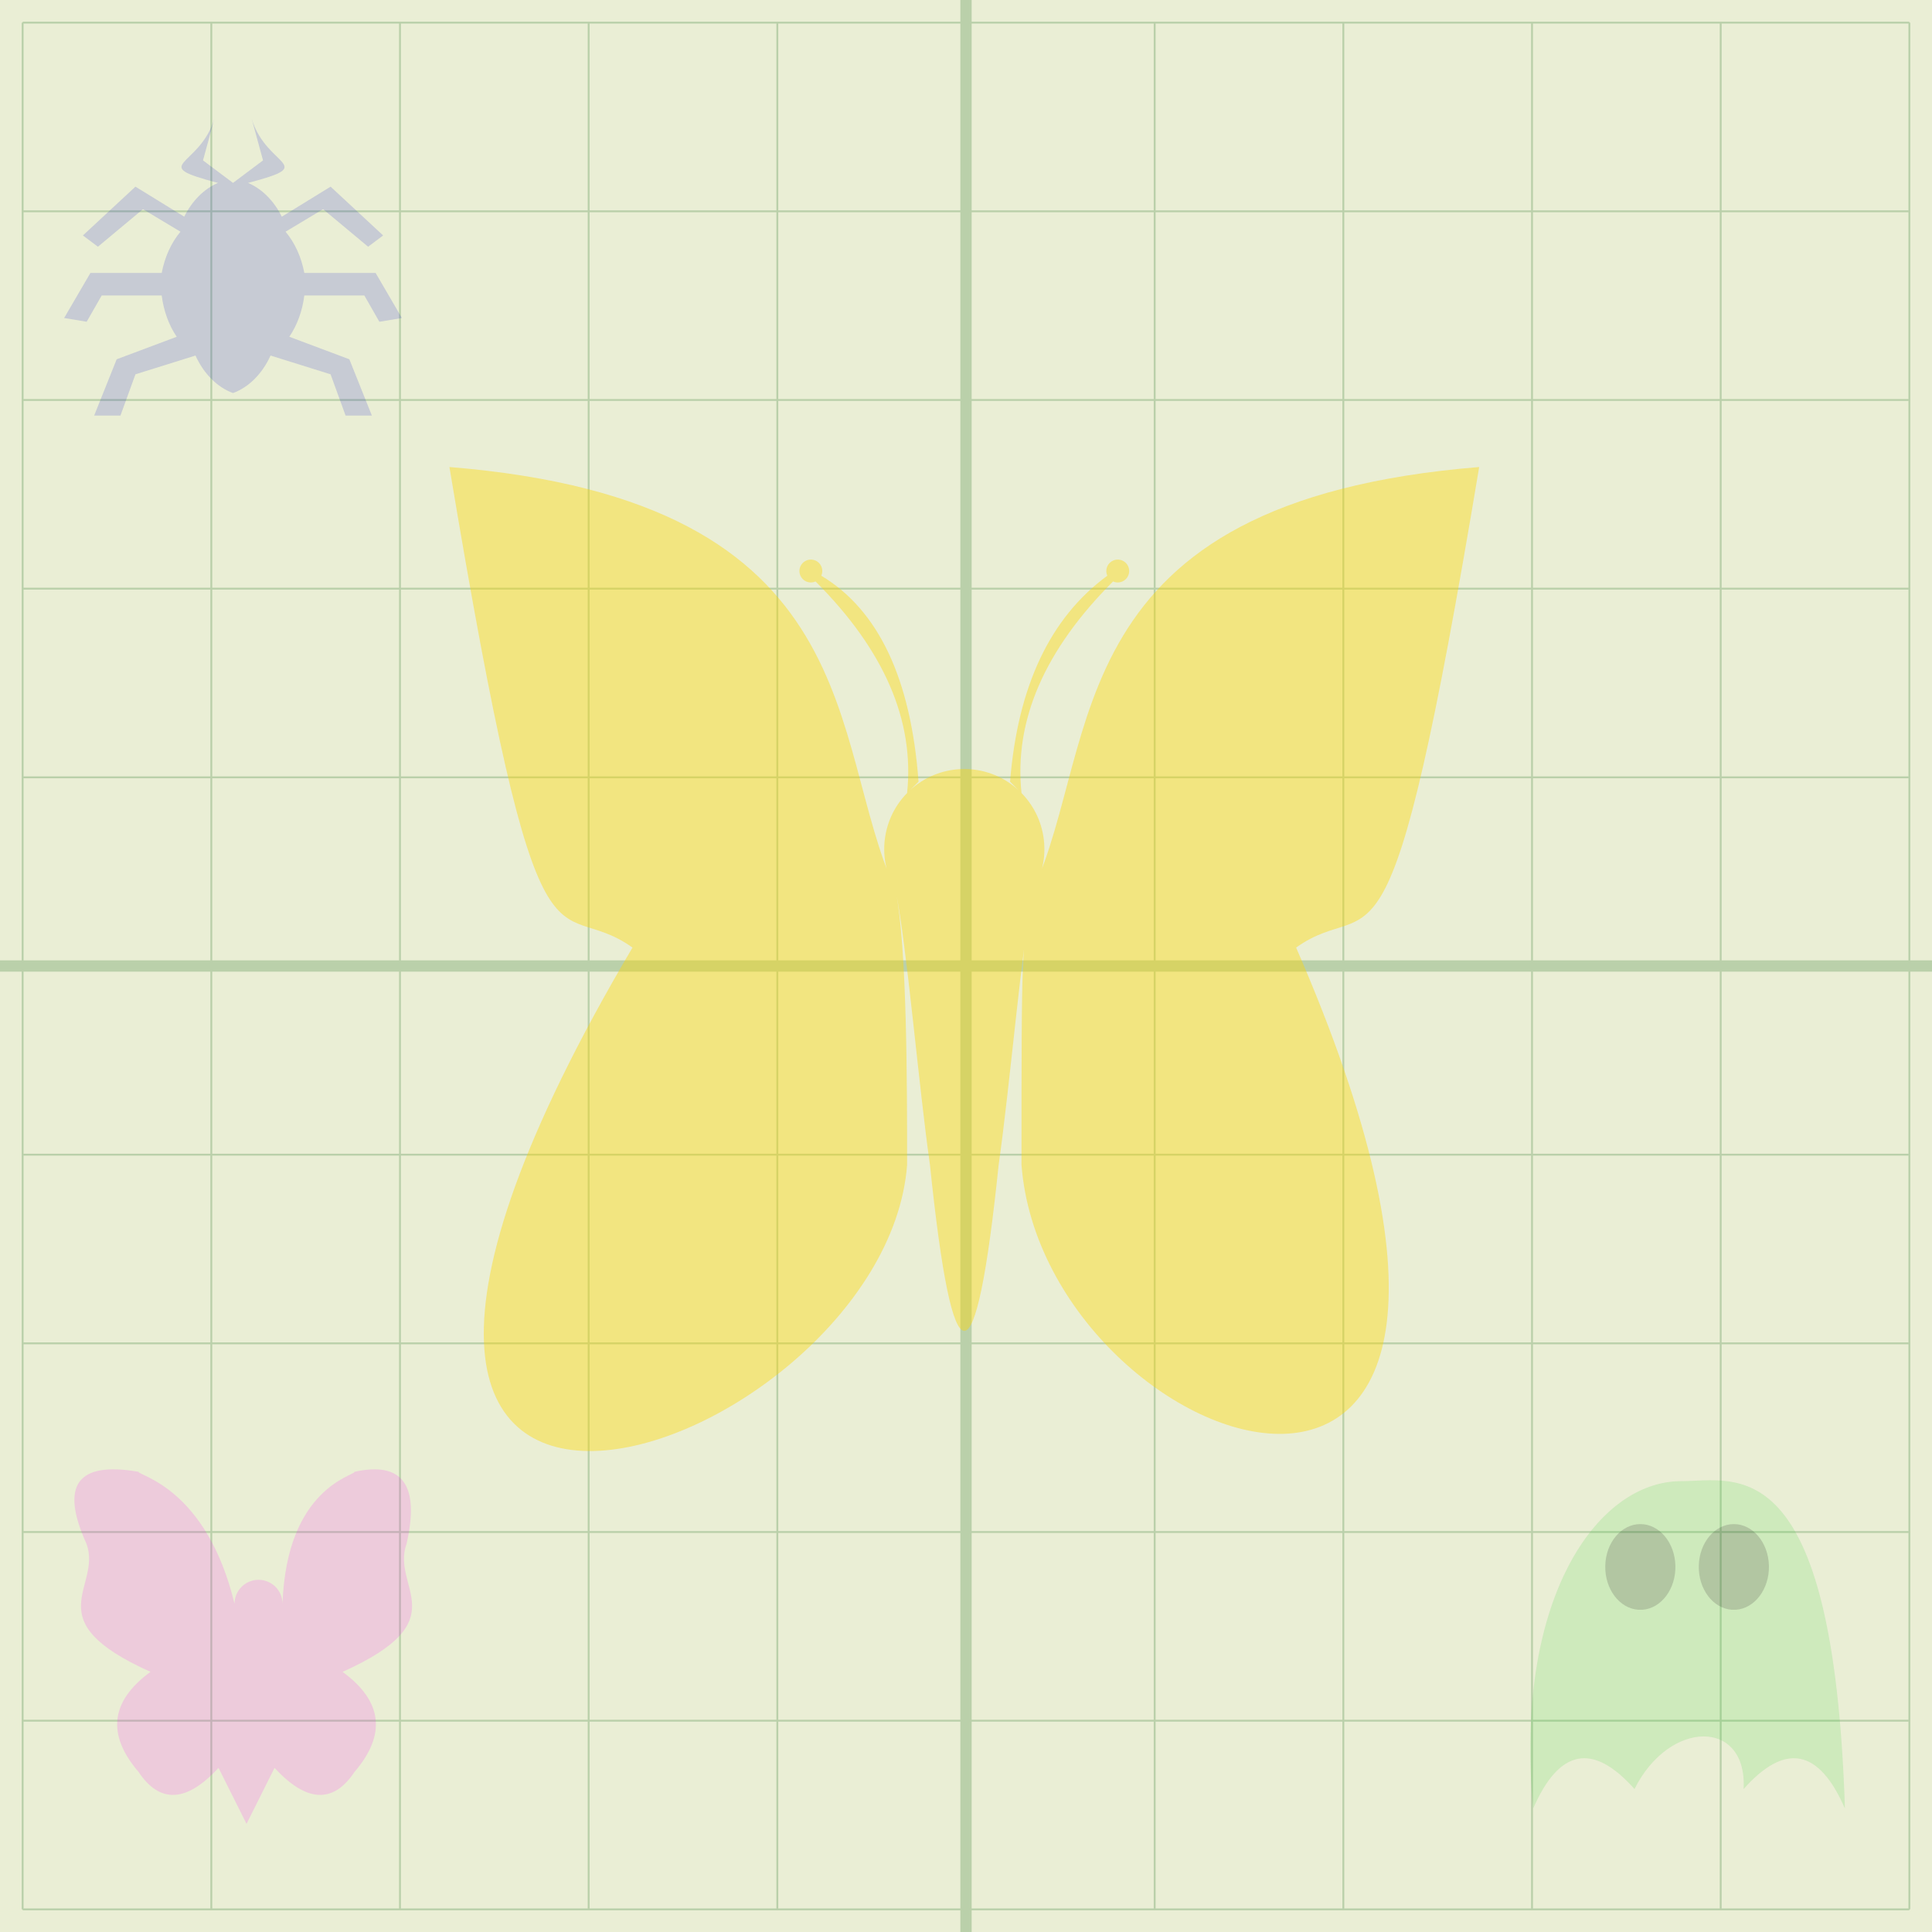
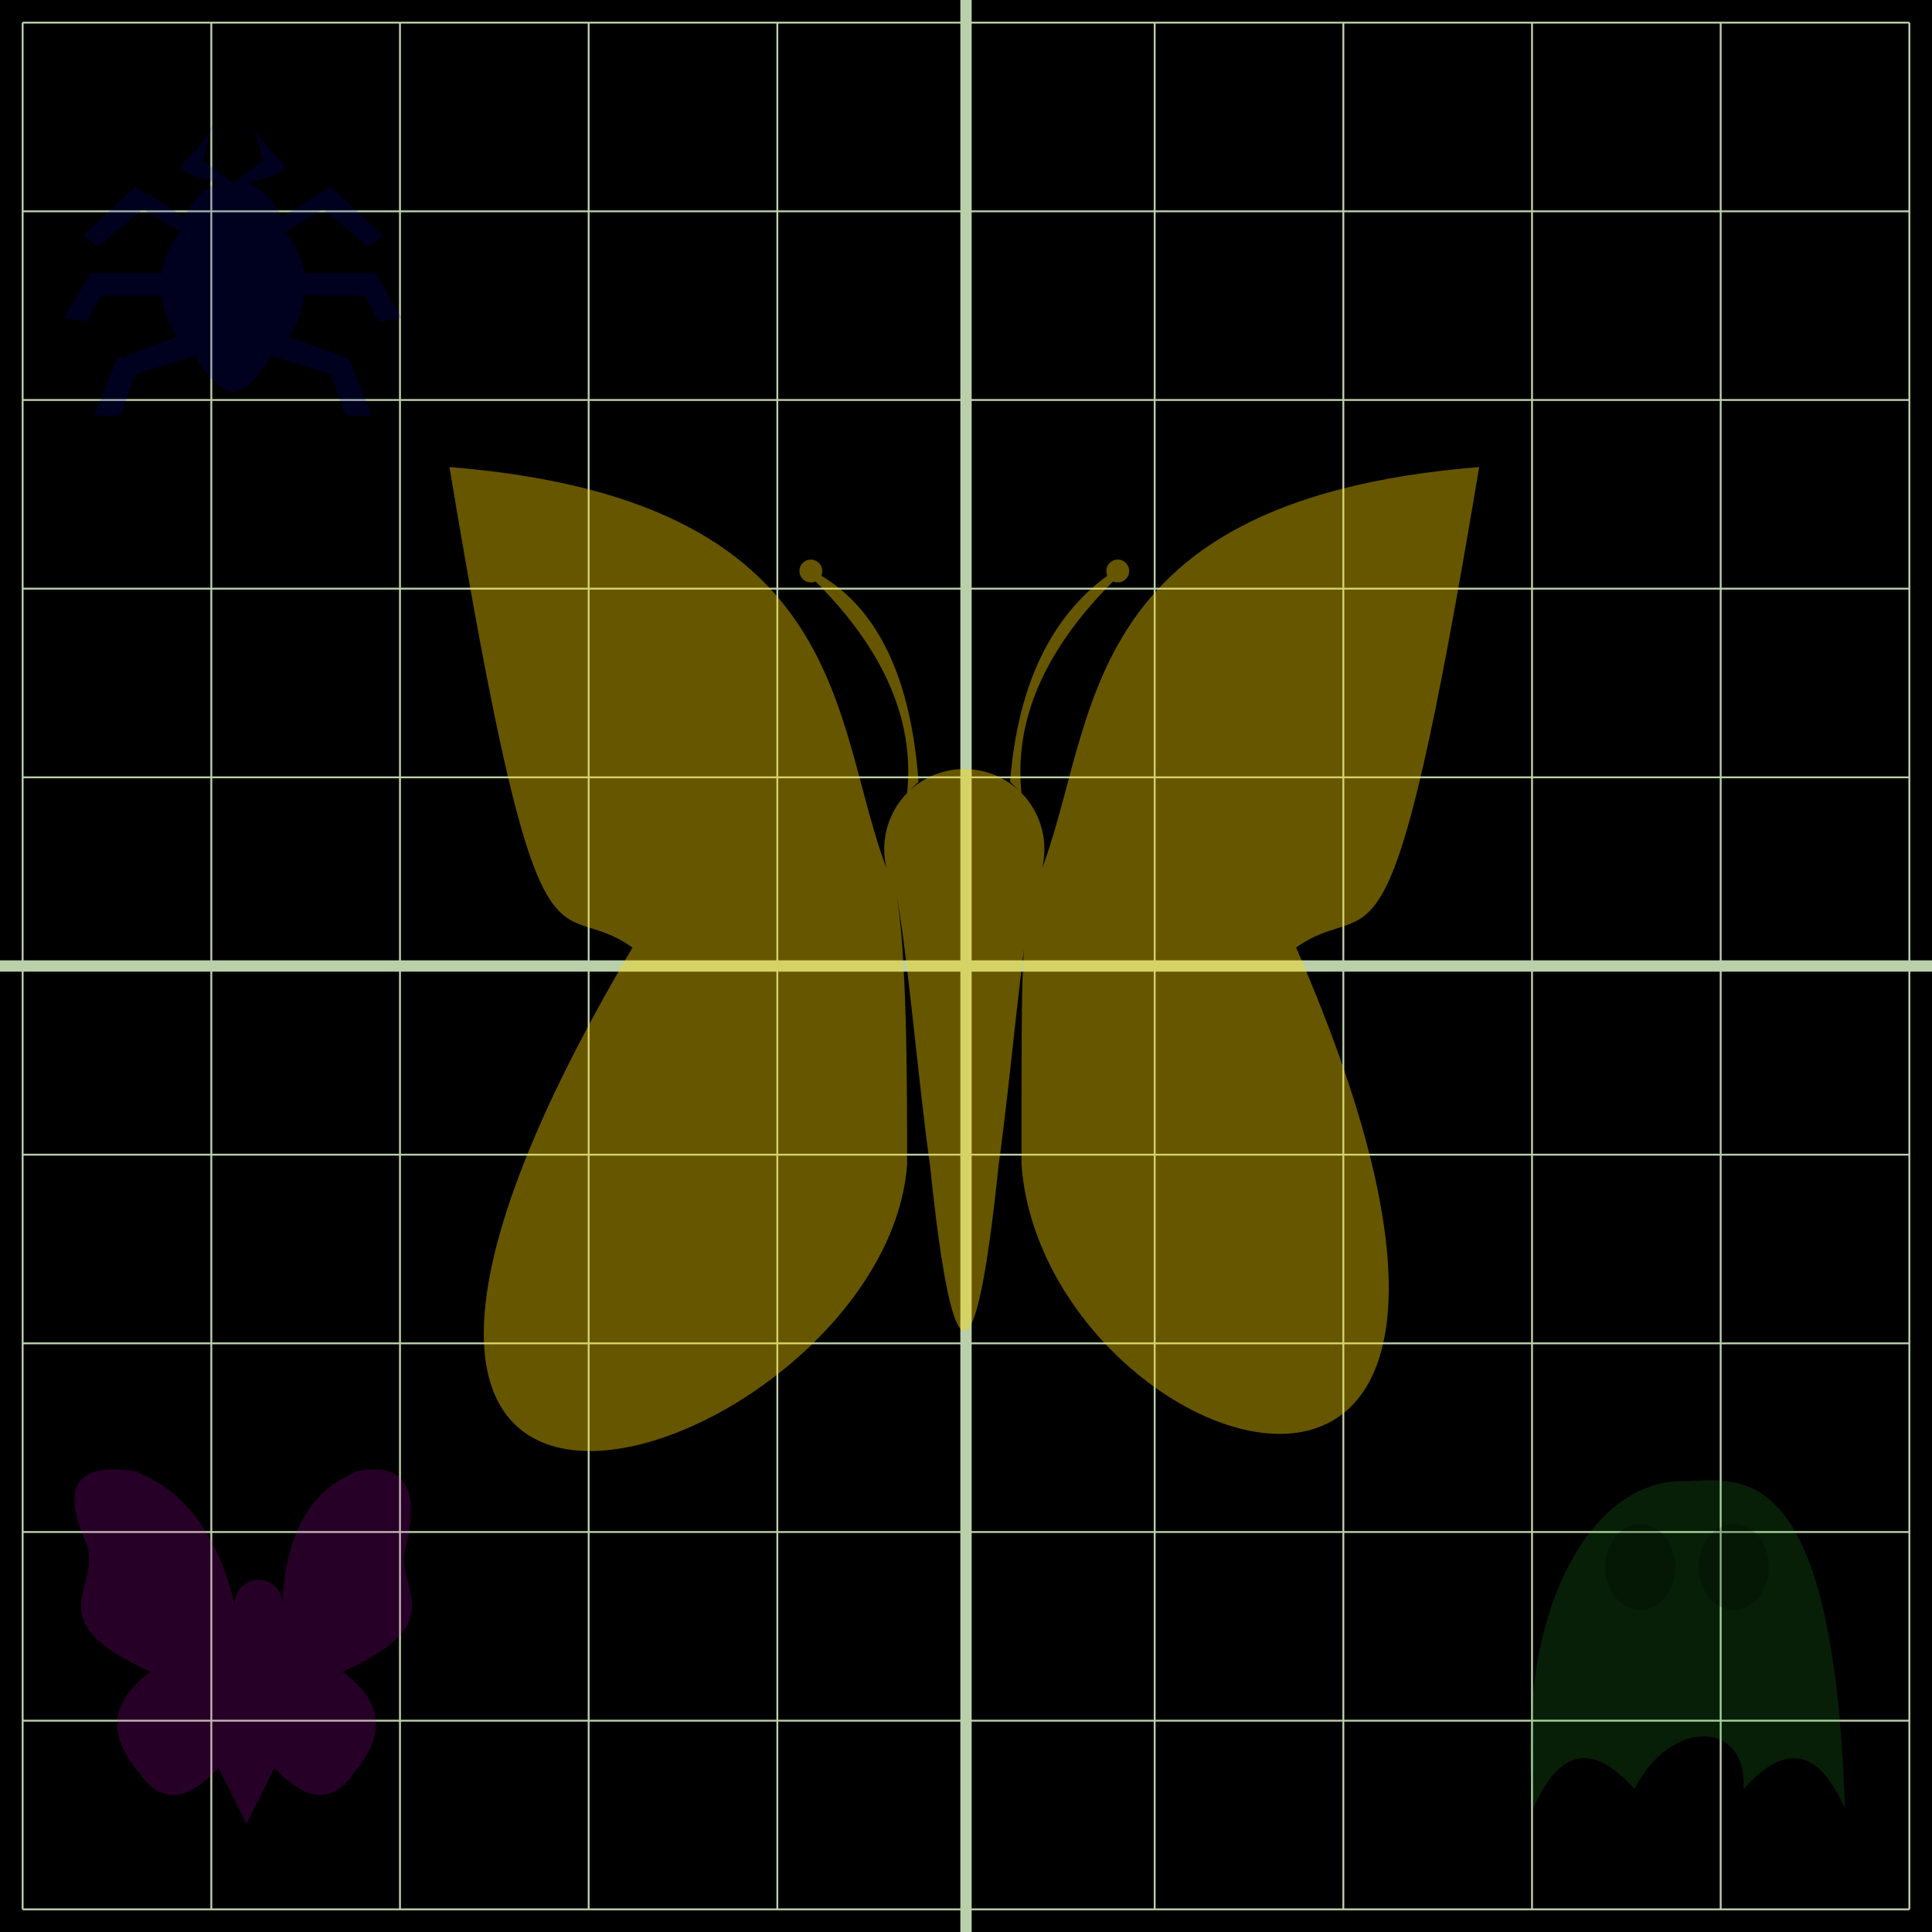
<svg xmlns="http://www.w3.org/2000/svg" xmlns:xlink="http://www.w3.org/1999/xlink" x="0px" height="512" viewport-fill="none" y="0px" width="512" version="1.1" viewBox="0, 0, 512, 512">
  <defs id="Defs">
    <path id="Butterfly Shape" d="M44 42C38 29 42 8 5 5 13 53 14 42 21 47-18 113 43 92 45 66 45 59 45 47 44 42ZM55 66C57 92 106 109 79 47 86 42 87 53 95 5 58 8 62 29 56 42 55 47 55 47 55 66ZM56 42A7 7 0 1 0 44 42C45 47 46 59 47 66Q50 95 53 66C54 59 55 47 56 42ZM45 33.5Q46 24 37 15 A1 1 0 1 1 37.5 14.5Q45 19 46 32.5ZM55 33.5Q54 24 63 15A1 1 0 1 0 62.5 14.5Q55 20 54 32.5Z" />
    <path id="Tick" d="M46 29C27 24 41 25 45 12L42 23 50 29 58 23 55 12C59 25 73 24 54 29A17 22 0 0 1 63 38L76 30 90 43 86 46 74 36 64 42A17 22 0 0 1 69 53L88 53 95 65 89 66 85 59 69 59A17 22 0 0 1 65 70L81 76 87 91 80 91 76 80 60 75A17 22 0 0 1 50 85 17 22 0 0 1 40 75L24 80  20 91 13 91 19 76 35 70A17 22 0 0 1 31 59L15 59 11 66 5 65 12 53 31 53A17 22 0 0 1 36 42L26 36 14 46 10 43 24 30 37 38A17 22 0 0 1 46 29Z " />
    <path id="Bat" d="M11 31a7 7 0 0 1 7 7 10 10 0 0 1 10 10 12 12 0 0 1 12 12c9-17 4 1 12 6 7-7 6-22 11-5a12 12 0 0 1 12-12 10 10 0 0 1 10-10 7 7 0 0 1 7-7c-9-11-21-16-29 7-8-3 7-11-4-14Q57 26 62 17 59 14 52 20H50 48Q41 14 38 17 38 16 42 24C28 27 51 42 40 39 32 23 23 15 11 31z" />
    <path id="Moth" d="M10 25Q-0 3 23 7C23 8 40 11 47 40a6 6 0 0 1 12 0C60 11 77 8 77 7Q95 3 90 25C86 36 103 44 74 57Q89 68 77 82 69 94 57 81L50 95 43 81Q31 94 23 82 11 68 26 57C-3 44 14 36 10 25Z" />
    <g id="Ghost">
      <path d="M10 95C5 42 26 11 48 11 62 11 87 2 90 95Q80 72 64 90C65 72 45 72 36 90Q20 72 10 95Z" />
      <path fill="black" d="M37 44a9 11 0 1 1 1 0Zm24 0a9 11 0 1 1 1 0Z" />
    </g>
-     <linearGradient id="leftsidetoblack_#87CEEB" color="#87CEEB">
+     <linearGradient id="leftsidetoblack_#87CEEB" color="currentColor">
      <stop stop-color="currentColor" offset="0" />
      <stop stop-color="currentColor" offset=".25" />
      <stop stop-color="black" offset="1" />
    </linearGradient>
  </defs>
  <g>
    <g>
-       <rect y="0" height="512" width="512" fill="#eaeed5" x="0" />
+       <rect y="0" height="512" width="512" fill="currentColor" x="0" />
      <path d="M 0 256 l 512 0 M 256 0 v 512" stroke="#bad0aa" stroke-width="3" fill="none" vector-effect="non-scaling-stroke" />
      <path d="M6 6 v500 M56 6 v500 M106 6 v500M156 6 v500 M206 6 v500 M306 6 v500 M356 6 v500M406 6v500M456 6 v500 M 506 6 v500" stroke="#bad0aa" stroke-width="0.5" fill="none" vector-effect="non-scaling-stroke" />
      <path d="M6 6 h500 M6 56  h500 M 6 106h500M 6 156h500 M 6 206h500 M 6 306 h500 M 6 356h500M6 406h500M 6 456h500 M  6 506 h 500" stroke="#bad0aa" stroke-width="0.5" fill="none" vector-effect="non-scaling-stroke" />
    </g>
-     <g fill="url(#leftsidetoblack_#87CEEB)" color="#87CEEB" stroke="none">
-       <use fill="#ffd700" xlink:href="#Butterfly Shape" transform="matrix(3.0321 0 0 3.0321 103.946 108.609)" fill-opacity="0.5" opacity="0.80" color="#ffd700" />
+     <g fill="url(#leftsidetoblack_#87CEEB)" color="currentColor" stroke="none">
+       <use fill="currentColor" xlink:href="#Butterfly Shape" transform="matrix(3.0321 0 0 3.0321 103.946 108.609)" fill-opacity="0.5" opacity="0.80" color="#ffd700" />
      <use color="#0000CD" fill-opacity="0.25" xlink:href="#Tick" transform="matrix(0.994491 0 0 0.994491 12.0275 19.6333)" fill="#0000CD" opacity="0.60" />
      <use xlink:href="#Bat" transform="matrix(1.38807 0 0 1.38807 367.064 19.5557)" fill-opacity="0.25" opacity="0.60" />
      <use color="#ff00ff" xlink:href="#Moth" transform="matrix(1.06022 0 0 1.06022 12.3226 382.622)" fill="#ff00ff" fill-opacity="0.25" opacity="0.60" />
      <use opacity="0.60" fill-opacity="0.25" xlink:href="#Ghost" transform="matrix(1.03276 0 0 1.03276 395.976 381.162)" fill="#32CD32" color="#32CD32" />
    </g>
  </g>
</svg>
